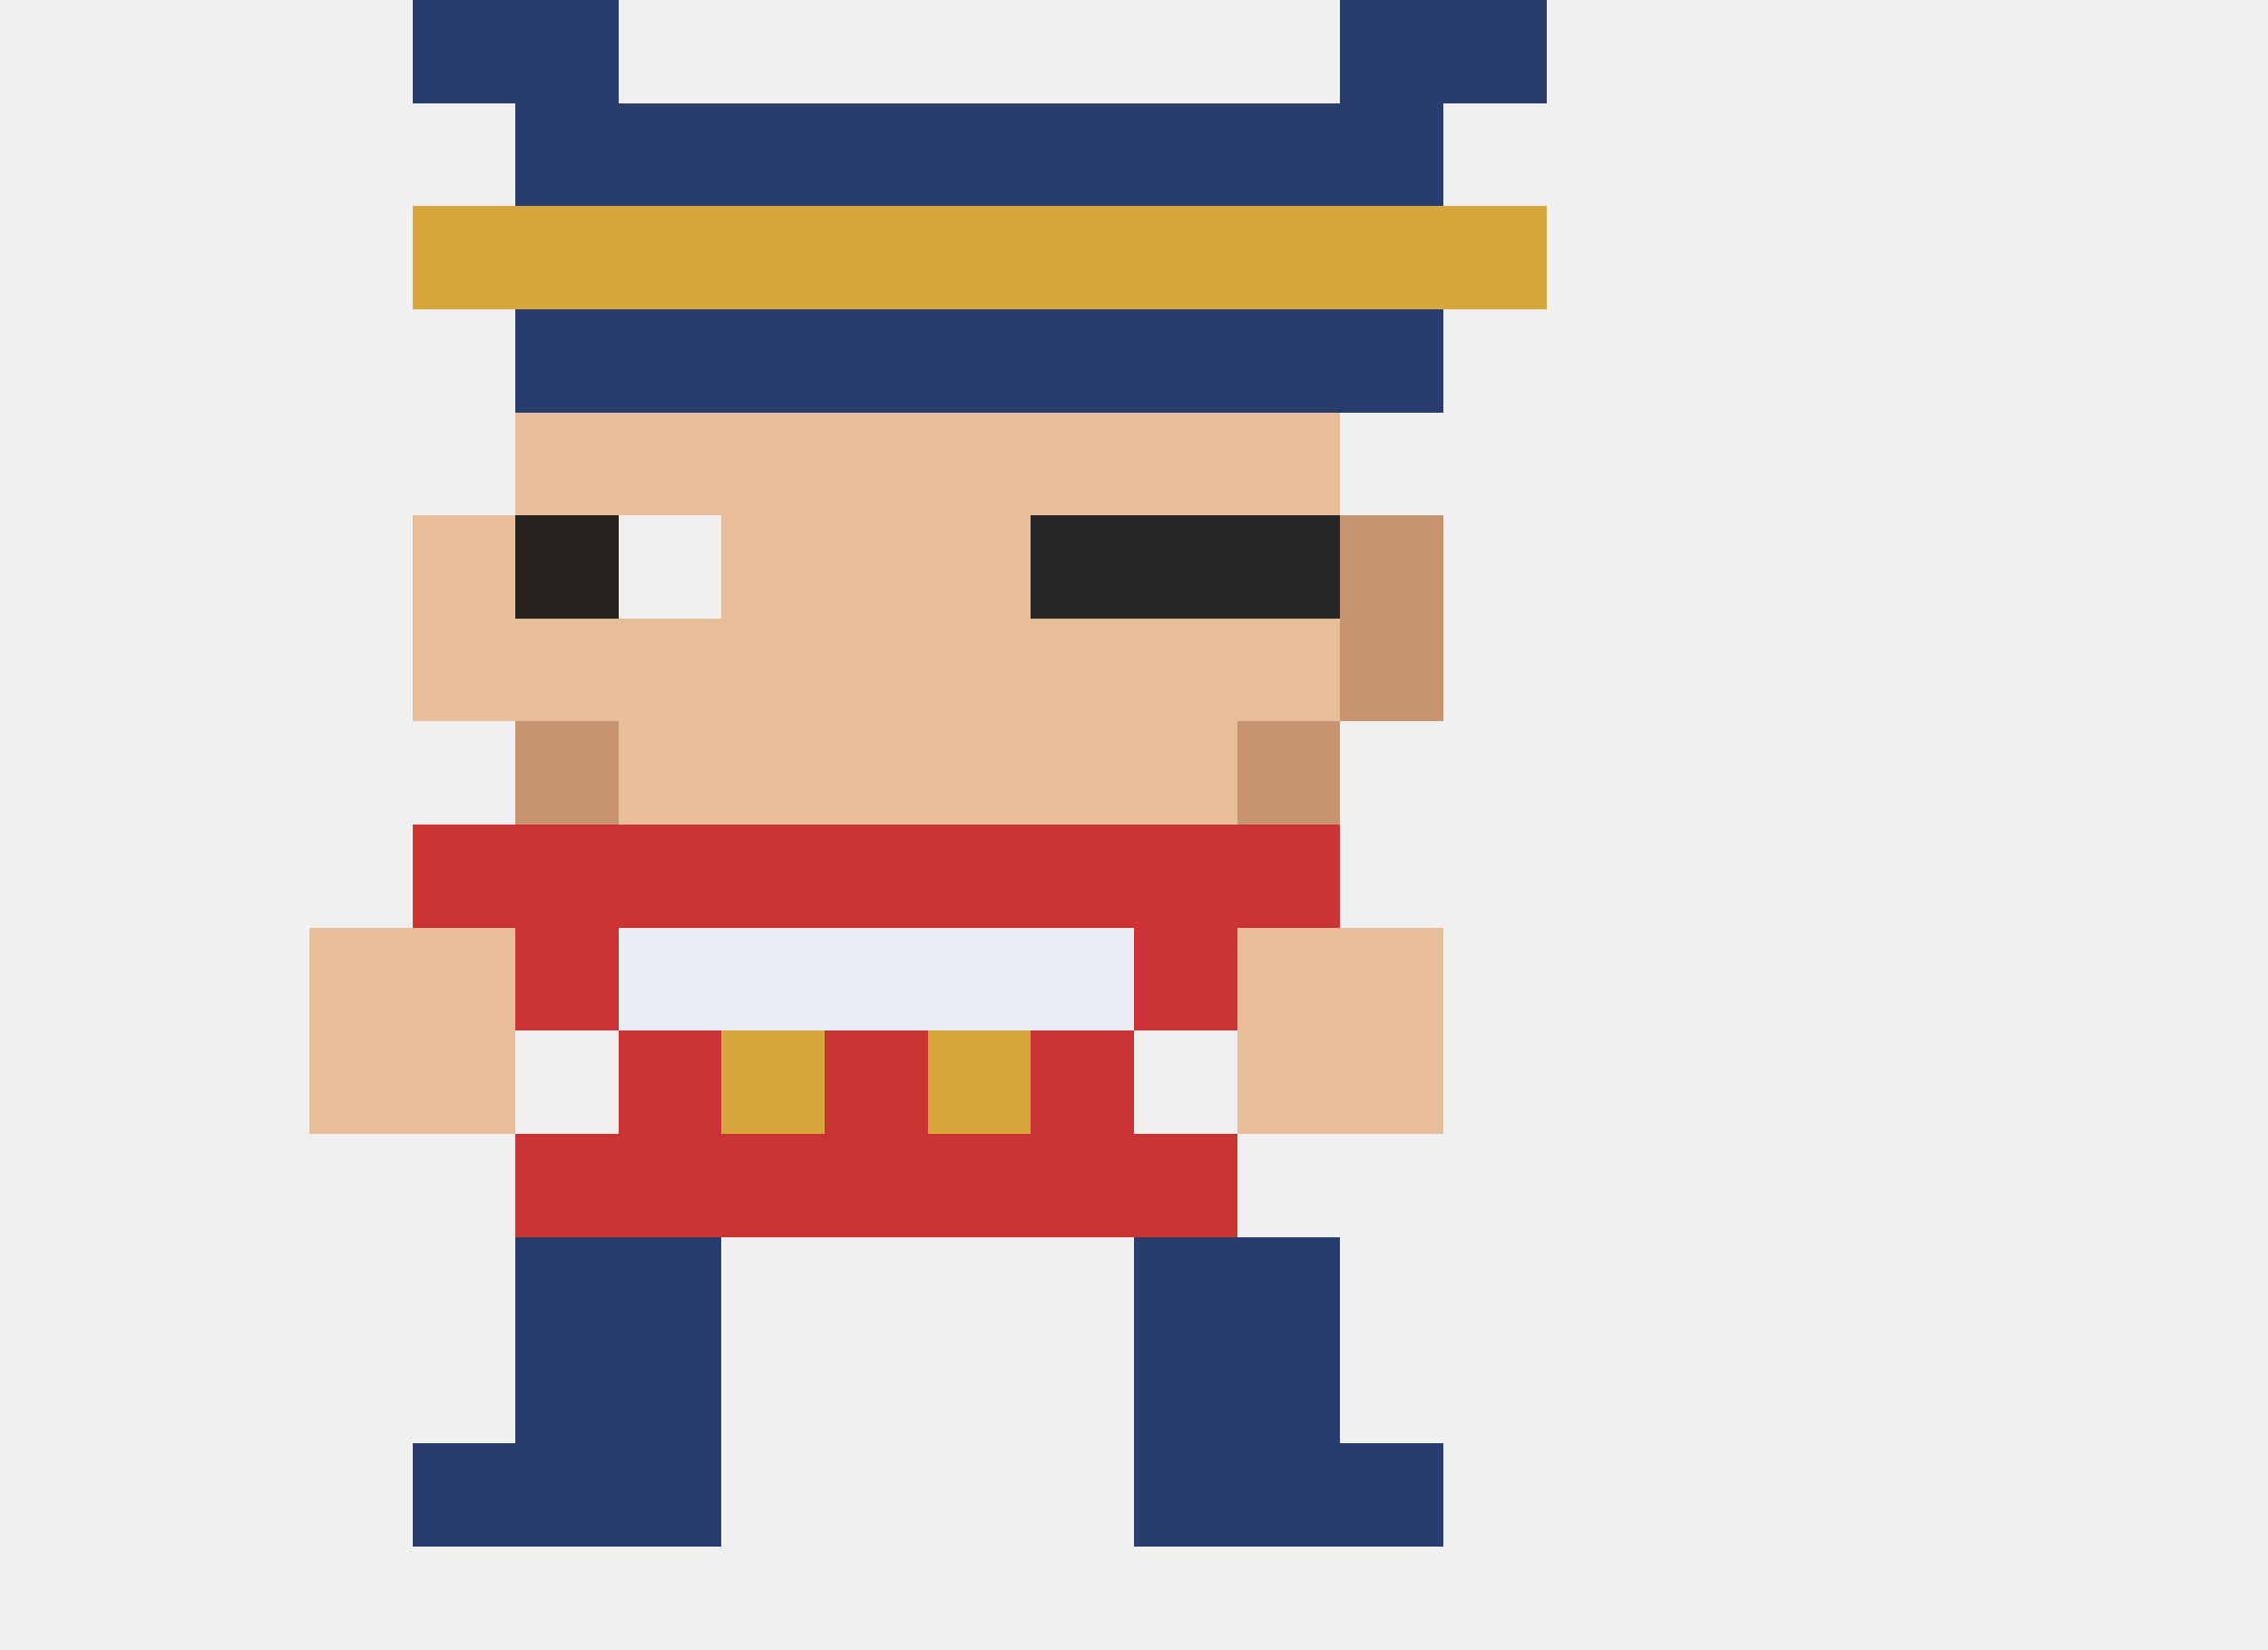
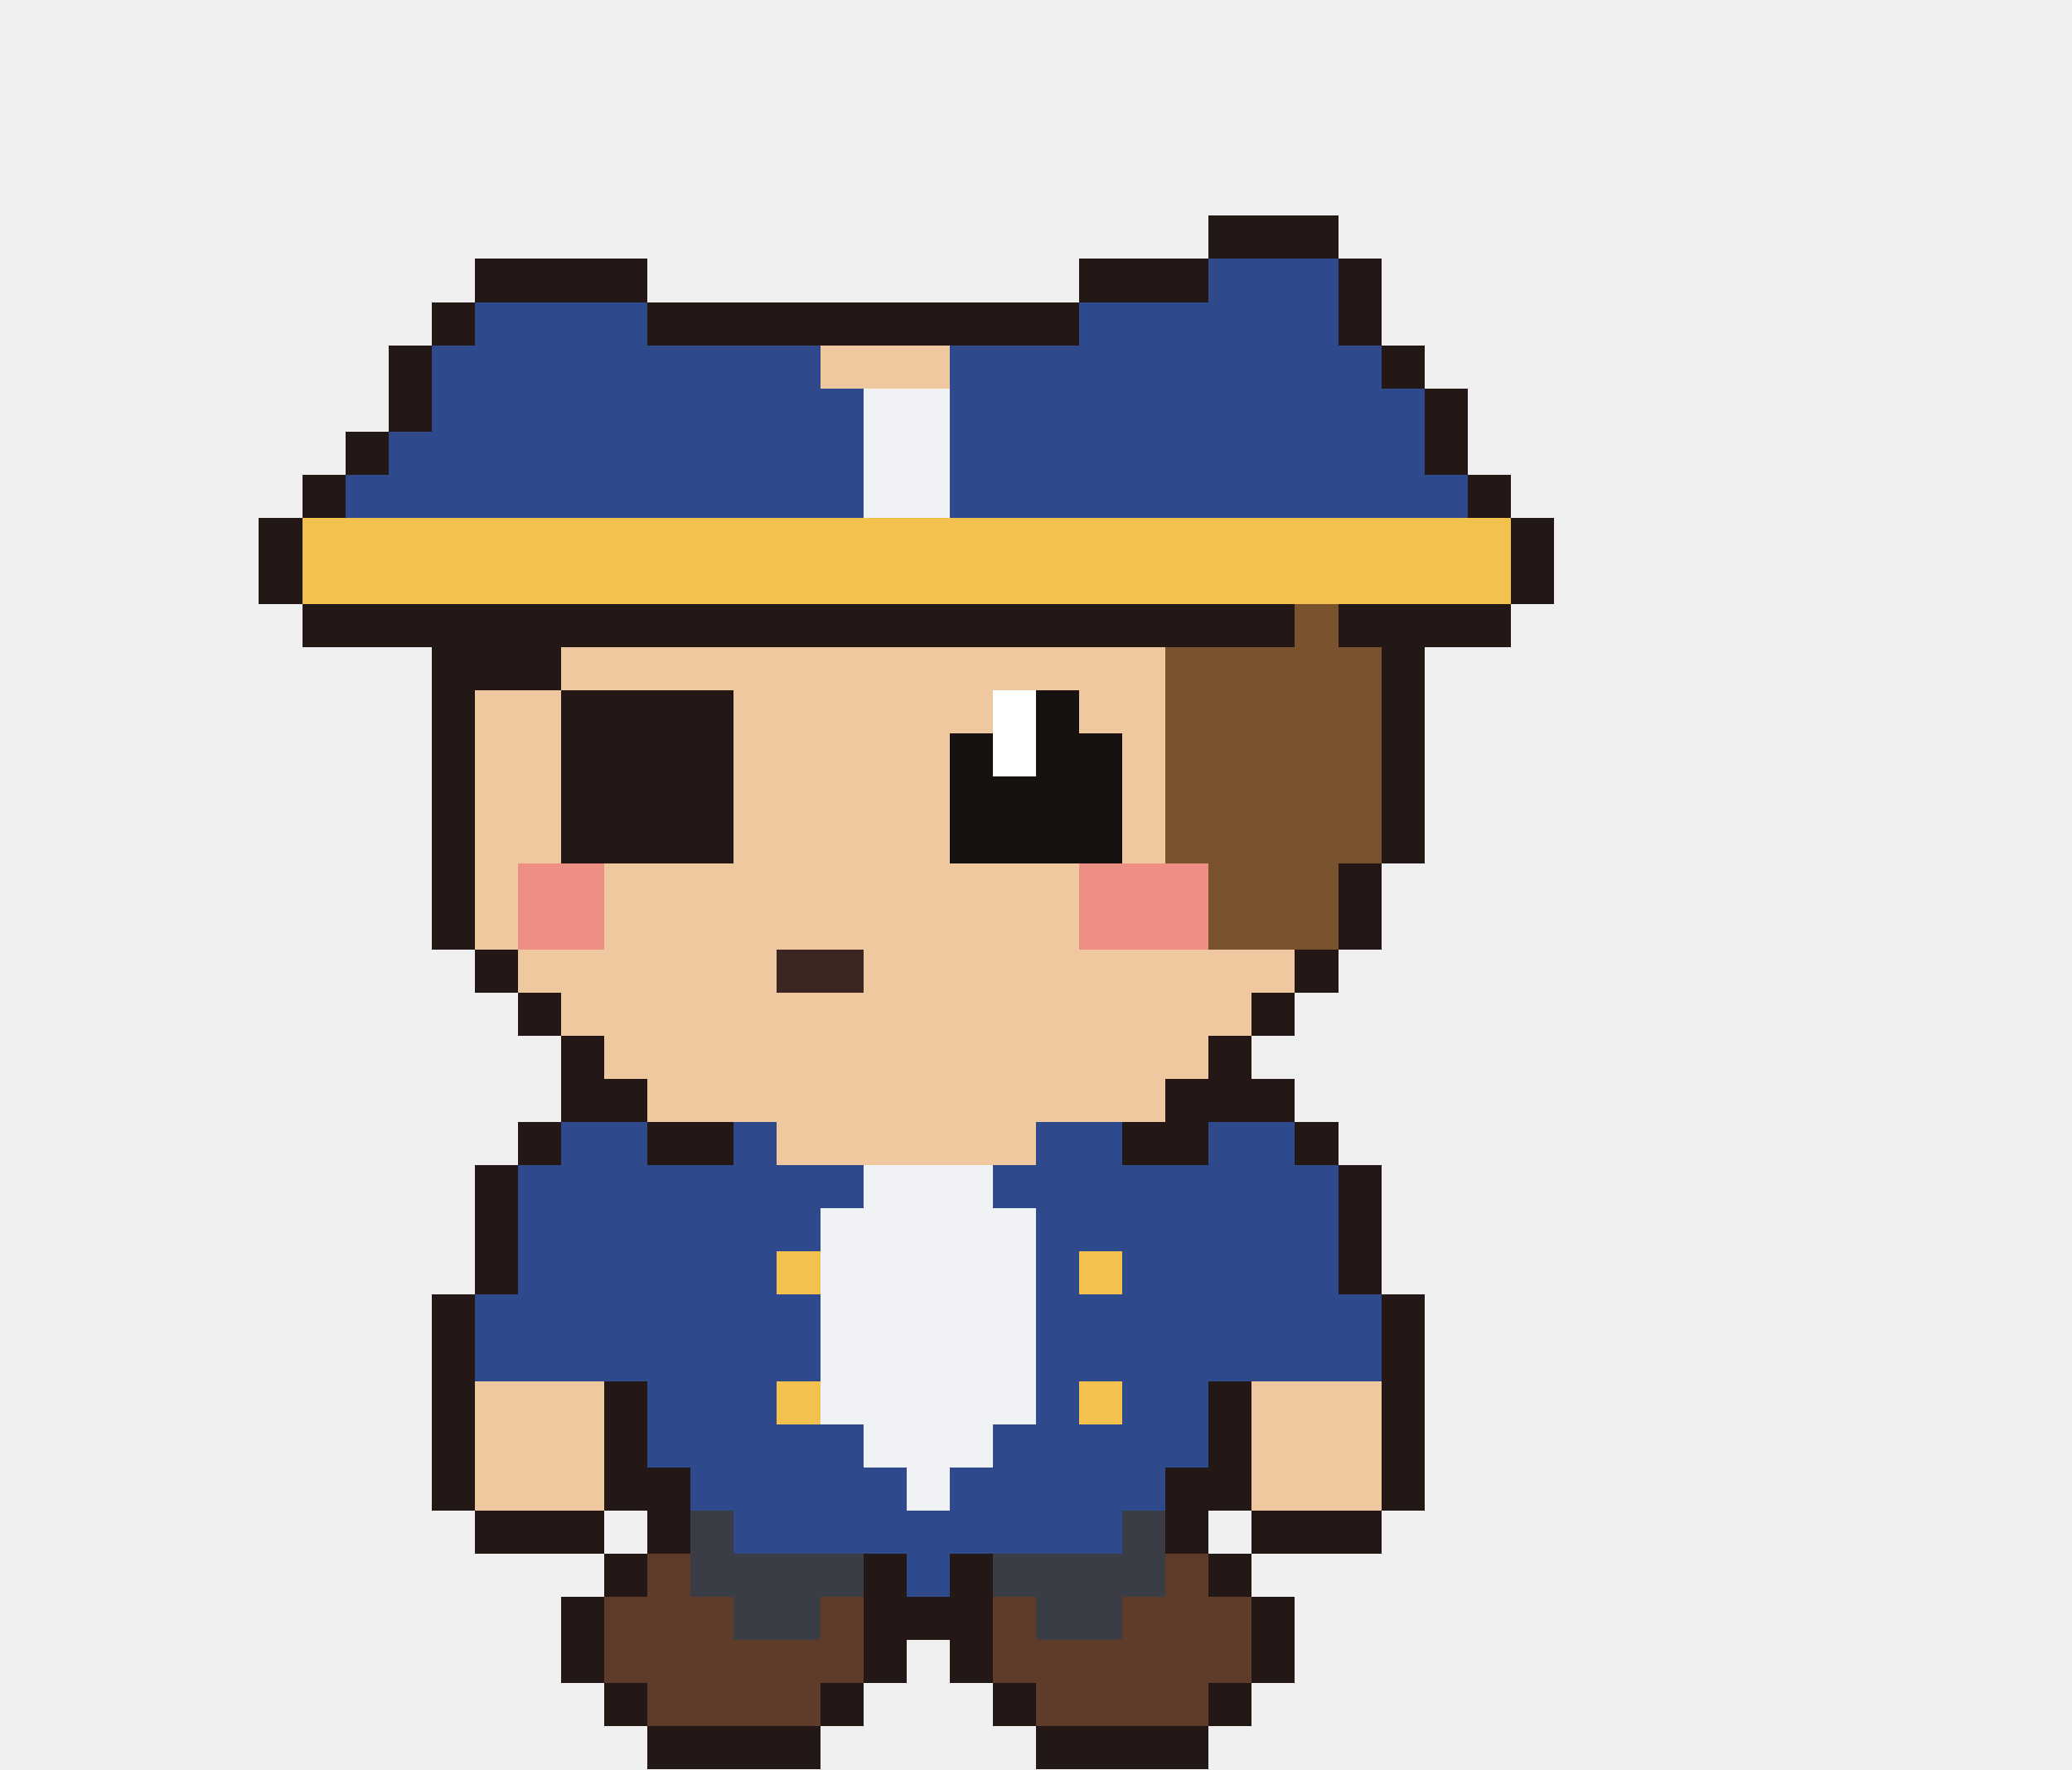
- <svg xmlns="http://www.w3.org/2000/svg" viewBox="0 0 22 16" shape-rendering="crispEdges" role="img" aria-label="corsair pixel-art buddy">
-   <style>.f0{animation:f0 4s step-end infinite}.f1{animation:f1 4s step-end infinite;opacity:0}
- @keyframes f0{0%,90%{opacity:1}90.01%,95%{opacity:0}95.01%,100%{opacity:1}}
- @keyframes f1{0%,90%{opacity:0}90.01%,95%{opacity:1}95.01%,100%{opacity:0}}
- @media (prefers-reduced-motion: reduce){.f0,.f1,.f2{animation:none}.f0{opacity:1}.f1,.f2{opacity:0}}</style>
-   <g class="f0">
-     <rect x="4" y="0" width="2" height="1" fill="#283c6e" />
-     <rect x="13" y="0" width="2" height="1" fill="#283c6e" />
-     <rect x="5" y="1" width="9" height="1" fill="#283c6e" />
-     <rect x="4" y="2" width="11" height="1" fill="#d6a83c" />
-     <rect x="5" y="3" width="9" height="1" fill="#283c6e" />
-     <rect x="5" y="4" width="8" height="1" fill="#e8be98" />
-     <rect x="4" y="5" width="1" height="1" fill="#e8be98" />
-     <rect x="5" y="5" width="1" height="1" fill="#262220" />
-     <rect x="6" y="5" width="1" height="1" fill="#f0f0f0" />
-     <rect x="7" y="5" width="3" height="1" fill="#e8be98" />
-     <rect x="10" y="5" width="3" height="1" fill="#282624" />
-     <rect x="13" y="5" width="1" height="2" fill="#c6946e" />
-     <rect x="4" y="6" width="9" height="1" fill="#e8be98" />
-     <rect x="5" y="7" width="1" height="1" fill="#c6946e" />
-     <rect x="6" y="7" width="6" height="1" fill="#e8be98" />
-     <rect x="12" y="7" width="1" height="1" fill="#c6946e" />
-     <rect x="4" y="8" width="9" height="1" fill="#cc3333" />
-     <rect x="3" y="9" width="2" height="2" fill="#e8be98" />
-     <rect x="5" y="9" width="1" height="1" fill="#cc3333" />
-     <rect x="6" y="9" width="5" height="1" fill="#ebeef5" />
-     <rect x="11" y="9" width="1" height="1" fill="#cc3333" />
-     <rect x="12" y="9" width="2" height="2" fill="#e8be98" />
-     <rect x="6" y="10" width="1" height="1" fill="#cc3333" />
-     <rect x="7" y="10" width="1" height="1" fill="#d6a83c" />
-     <rect x="8" y="10" width="1" height="1" fill="#cc3333" />
-     <rect x="9" y="10" width="1" height="1" fill="#d6a83c" />
-     <rect x="10" y="10" width="1" height="1" fill="#cc3333" />
-     <rect x="5" y="11" width="7" height="1" fill="#cc3333" />
-     <rect x="5" y="12" width="2" height="2" fill="#283c6e" />
-     <rect x="11" y="12" width="2" height="2" fill="#283c6e" />
-     <rect x="4" y="14" width="3" height="1" fill="#283c6e" />
-     <rect x="11" y="14" width="3" height="1" fill="#283c6e" />
-   </g>
-   <g class="f1">
-     <rect x="4" y="0" width="2" height="1" fill="#283c6e" />
-     <rect x="13" y="0" width="2" height="1" fill="#283c6e" />
-     <rect x="5" y="1" width="9" height="1" fill="#283c6e" />
-     <rect x="4" y="2" width="11" height="1" fill="#d6a83c" />
-     <rect x="5" y="3" width="9" height="1" fill="#283c6e" />
-     <rect x="5" y="4" width="8" height="1" fill="#e8be98" />
-     <rect x="4" y="5" width="1" height="1" fill="#e8be98" />
-     <rect x="5" y="5" width="2" height="1" fill="#262220" />
-     <rect x="7" y="5" width="3" height="1" fill="#e8be98" />
-     <rect x="10" y="5" width="3" height="1" fill="#282624" />
-     <rect x="13" y="5" width="1" height="2" fill="#c6946e" />
-     <rect x="4" y="6" width="9" height="1" fill="#e8be98" />
-     <rect x="5" y="7" width="1" height="1" fill="#c6946e" />
-     <rect x="6" y="7" width="6" height="1" fill="#e8be98" />
-     <rect x="12" y="7" width="1" height="1" fill="#c6946e" />
-     <rect x="4" y="8" width="9" height="1" fill="#cc3333" />
-     <rect x="3" y="9" width="2" height="2" fill="#e8be98" />
-     <rect x="5" y="9" width="1" height="1" fill="#cc3333" />
-     <rect x="6" y="9" width="5" height="1" fill="#ebeef5" />
-     <rect x="11" y="9" width="1" height="1" fill="#cc3333" />
-     <rect x="12" y="9" width="2" height="2" fill="#e8be98" />
-     <rect x="6" y="10" width="1" height="1" fill="#cc3333" />
-     <rect x="7" y="10" width="1" height="1" fill="#d6a83c" />
-     <rect x="8" y="10" width="1" height="1" fill="#cc3333" />
-     <rect x="9" y="10" width="1" height="1" fill="#d6a83c" />
-     <rect x="10" y="10" width="1" height="1" fill="#cc3333" />
-     <rect x="5" y="11" width="7" height="1" fill="#cc3333" />
-     <rect x="5" y="12" width="2" height="2" fill="#283c6e" />
-     <rect x="11" y="12" width="2" height="2" fill="#283c6e" />
-     <rect x="4" y="14" width="3" height="1" fill="#283c6e" />
-     <rect x="11" y="14" width="3" height="1" fill="#283c6e" />
+ <svg xmlns="http://www.w3.org/2000/svg" viewBox="0 -1 48 41" shape-rendering="crispEdges" role="img" aria-label="Corsair pixel-art buddy">
+   <style>
+   .b{animation:b 1.8s ease-in-out infinite}
+   @keyframes b{0%,100%{transform:translateY(0)}50%{transform:translateY(-1px)}}
+   @media (prefers-reduced-motion: reduce){.b{animation:none}}
+ </style>
+   <g class="b">
+     <path fill="#231815" d="     M28 4h3v1h-3z     M11 5h4v1h-4zM25 5h3v1h-3zM31 5h1v1h-1z     M10 6h1v1h-1zM15 6h10v1h-10zM31 6h1v1h-1z     M9 7h1v1h-1zM32 7h1v1h-1z     M9 8h1v1h-1zM33 8h1v1h-1z     M8 9h1v1h-1zM33 9h1v1h-1z     M7 10h1v1h-1zM34 10h1v1h-1z     M6 11h1v1h-1zM35 11h1v1h-1z     M6 12h1v1h-1zM35 12h1v1h-1z     M7 13h23v1h-23zM31 13h4v1h-4z     M10 14h3v1h-3zM32 14h1v1h-1z     M10 15h1v1h-1zM13 15h4v1h-4zM32 15h1v1h-1z     M10 16h1v1h-1zM13 16h4v1h-4zM32 16h1v1h-1z     M10 17h1v1h-1zM13 17h4v1h-4zM32 17h1v1h-1z     M10 18h1v1h-1zM13 18h4v1h-4zM32 18h1v1h-1z     M10 19h1v1h-1zM31 19h1v1h-1z     M10 20h1v1h-1zM31 20h1v1h-1z     M11 21h1v1h-1zM30 21h1v1h-1z     M12 22h1v1h-1zM29 22h1v1h-1z     M13 23h1v1h-1zM28 23h1v1h-1z     M13 24h2v1h-2zM27 24h3v1h-3z     M12 25h1v1h-1zM15 25h2v1h-2zM26 25h2v1h-2zM30 25h1v1h-1z     M11 26h1v1h-1zM31 26h1v1h-1z     M11 27h1v1h-1zM31 27h1v1h-1z     M11 28h1v1h-1zM31 28h1v1h-1z     M10 29h1v1h-1zM32 29h1v1h-1z     M10 30h1v1h-1zM32 30h1v1h-1z     M10 31h1v1h-1zM14 31h1v1h-1zM28 31h1v1h-1zM32 31h1v1h-1z     M10 32h1v1h-1zM14 32h1v1h-1zM28 32h1v1h-1zM32 32h1v1h-1z     M10 33h1v1h-1zM14 33h2v1h-2zM27 33h2v1h-2zM32 33h1v1h-1z     M11 34h3v1h-3zM15 34h1v1h-1zM27 34h1v1h-1zM29 34h3v1h-3z     M14 35h1v1h-1zM20 35h1v1h-1zM22 35h1v1h-1zM28 35h1v1h-1z     M13 36h1v1h-1zM20 36h3v1h-3zM29 36h1v1h-1z     M13 37h1v1h-1zM20 37h1v1h-1zM22 37h1v1h-1zM29 37h1v1h-1z     M14 38h1v1h-1zM19 38h1v1h-1zM23 38h1v1h-1zM28 38h1v1h-1z     M15 39h4v1h-4zM24 39h4v1h-4z" />
+     <path fill="#2f4a8c" d="     M28 5h3v1h-3z     M11 6h4v1h-4zM25 6h6v1h-6z     M10 7h9v1h-9zM22 7h10v1h-10z     M10 8h10v1h-10zM22 8h11v1h-11z     M9 9h11v1h-11zM22 9h11v1h-11z     M8 10h12v1h-12zM22 10h12v1h-12z     M13 25h2v1h-2zM17 25h1v1h-1zM24 25h2v1h-2zM28 25h2v1h-2z     M12 26h8v1h-8zM23 26h8v1h-8z     M12 27h7v1h-7zM24 27h7v1h-7z     M12 28h6v1h-6zM24 28h1v1h-1zM26 28h5v1h-5z     M11 29h8v1h-8zM24 29h8v1h-8z     M11 30h8v1h-8zM24 30h8v1h-8z     M15 31h3v1h-3zM24 31h1v1h-1zM26 31h2v1h-2z     M15 32h5v1h-5zM23 32h5v1h-5z     M16 33h5v1h-5zM22 33h5v1h-5z     M17 34h9v1h-9z     M21 35h1v1h-1z" />
+     <path fill="#f0c8a0" d="     M19 7h3v1h-3z     M13 14h14v1h-14z     M11 15h2v1h-2zM17 15h6v1h-6zM25 15h2v1h-2z     M11 16h2v1h-2zM17 16h5v1h-5zM26 16h1v1h-1z     M11 17h2v1h-2zM17 17h5v1h-5zM26 17h1v1h-1z     M11 18h2v1h-2zM17 18h5v1h-5zM26 18h1v1h-1z     M11 19h1v1h-1zM14 19h11v1h-11z     M11 20h1v1h-1zM14 20h11v1h-11z     M12 21h6v1h-6zM20 21h10v1h-10z     M13 22h16v1h-16z     M14 23h14v1h-14z     M15 24h12v1h-12z     M18 25h6v1h-6z     M11 31h3v1h-3zM29 31h3v1h-3z     M11 32h3v1h-3zM29 32h3v1h-3z     M11 33h3v1h-3zM29 33h3v1h-3z" />
+     <path fill="#f1f2f6" d="     M20 8h2v1h-2z     M20 9h2v1h-2z     M20 10h2v1h-2z     M20 26h3v1h-3z     M19 27h5v1h-5z     M19 28h5v1h-5z     M19 29h5v1h-5z     M19 30h5v1h-5z     M19 31h5v1h-5z     M20 32h3v1h-3z     M21 33h1v1h-1z" />
+     <path fill="#f2c14e" d="     M7 11h28v1h-28z     M7 12h28v1h-28z     M18 28h1v1h-1zM25 28h1v1h-1z     M18 31h1v1h-1zM25 31h1v1h-1z" />
+     <path fill="#7a522e" d="     M30 13h1v1h-1z     M27 14h5v1h-5z     M27 15h5v1h-5z     M27 16h5v1h-5z     M27 17h5v1h-5z     M27 18h5v1h-5z     M28 19h3v1h-3z     M28 20h3v1h-3z" />
+     <path fill="#ffffff" d="     M23 15h1v1h-1z     M23 16h1v1h-1z" />
+     <path fill="#17110f" d="     M24 15h1v1h-1z     M22 16h1v1h-1zM24 16h2v1h-2z     M22 17h4v1h-4z     M22 18h4v1h-4z" />
+     <path fill="#ee8f86" d="     M12 19h2v1h-2zM25 19h3v1h-3z     M12 20h2v1h-2zM25 20h3v1h-3z" />
+     <path fill="#3b2622" d="     M18 21h2v1h-2z" />
+     <path fill="#3a3d46" d="     M16 34h1v1h-1zM26 34h1v1h-1z     M16 35h4v1h-4zM23 35h4v1h-4z     M17 36h2v1h-2zM24 36h2v1h-2z" />
+     <path fill="#5f3c29" d="     M15 35h1v1h-1zM27 35h1v1h-1z     M14 36h3v1h-3zM19 36h1v1h-1zM23 36h1v1h-1zM26 36h3v1h-3z     M14 37h6v1h-6zM23 37h6v1h-6z     M15 38h4v1h-4zM24 38h4v1h-4z" />
  </g>
</svg>
